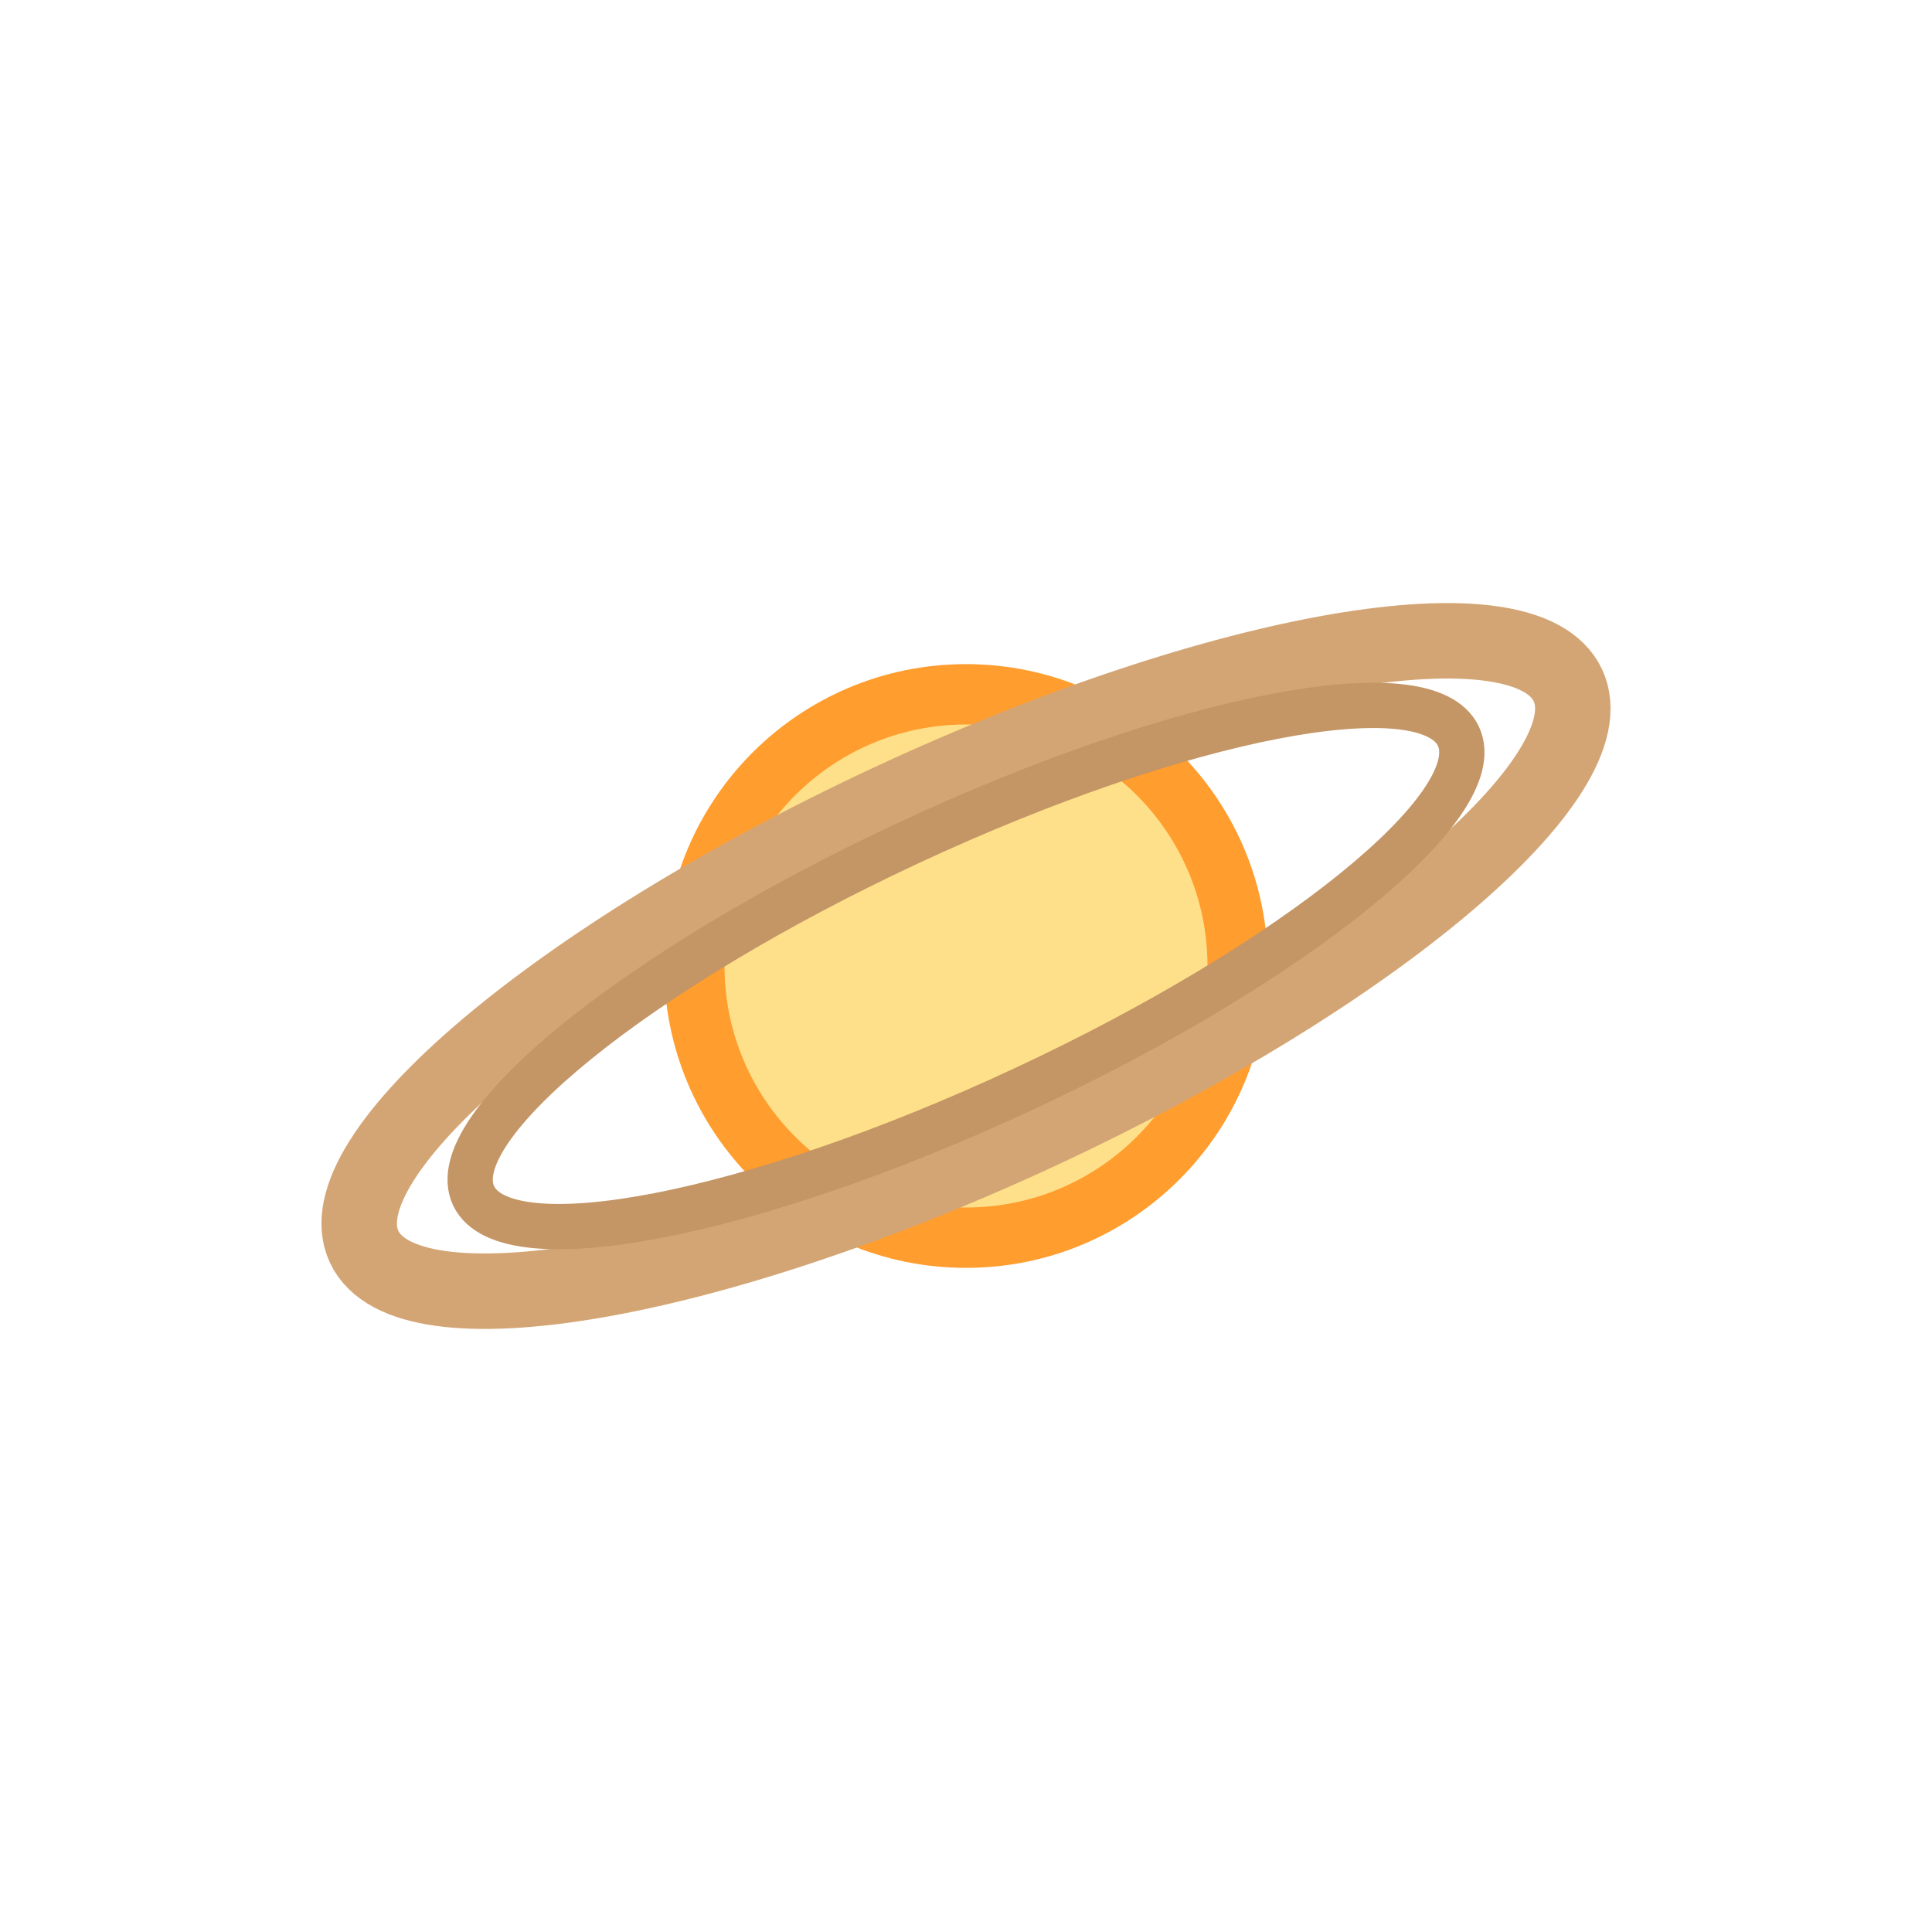
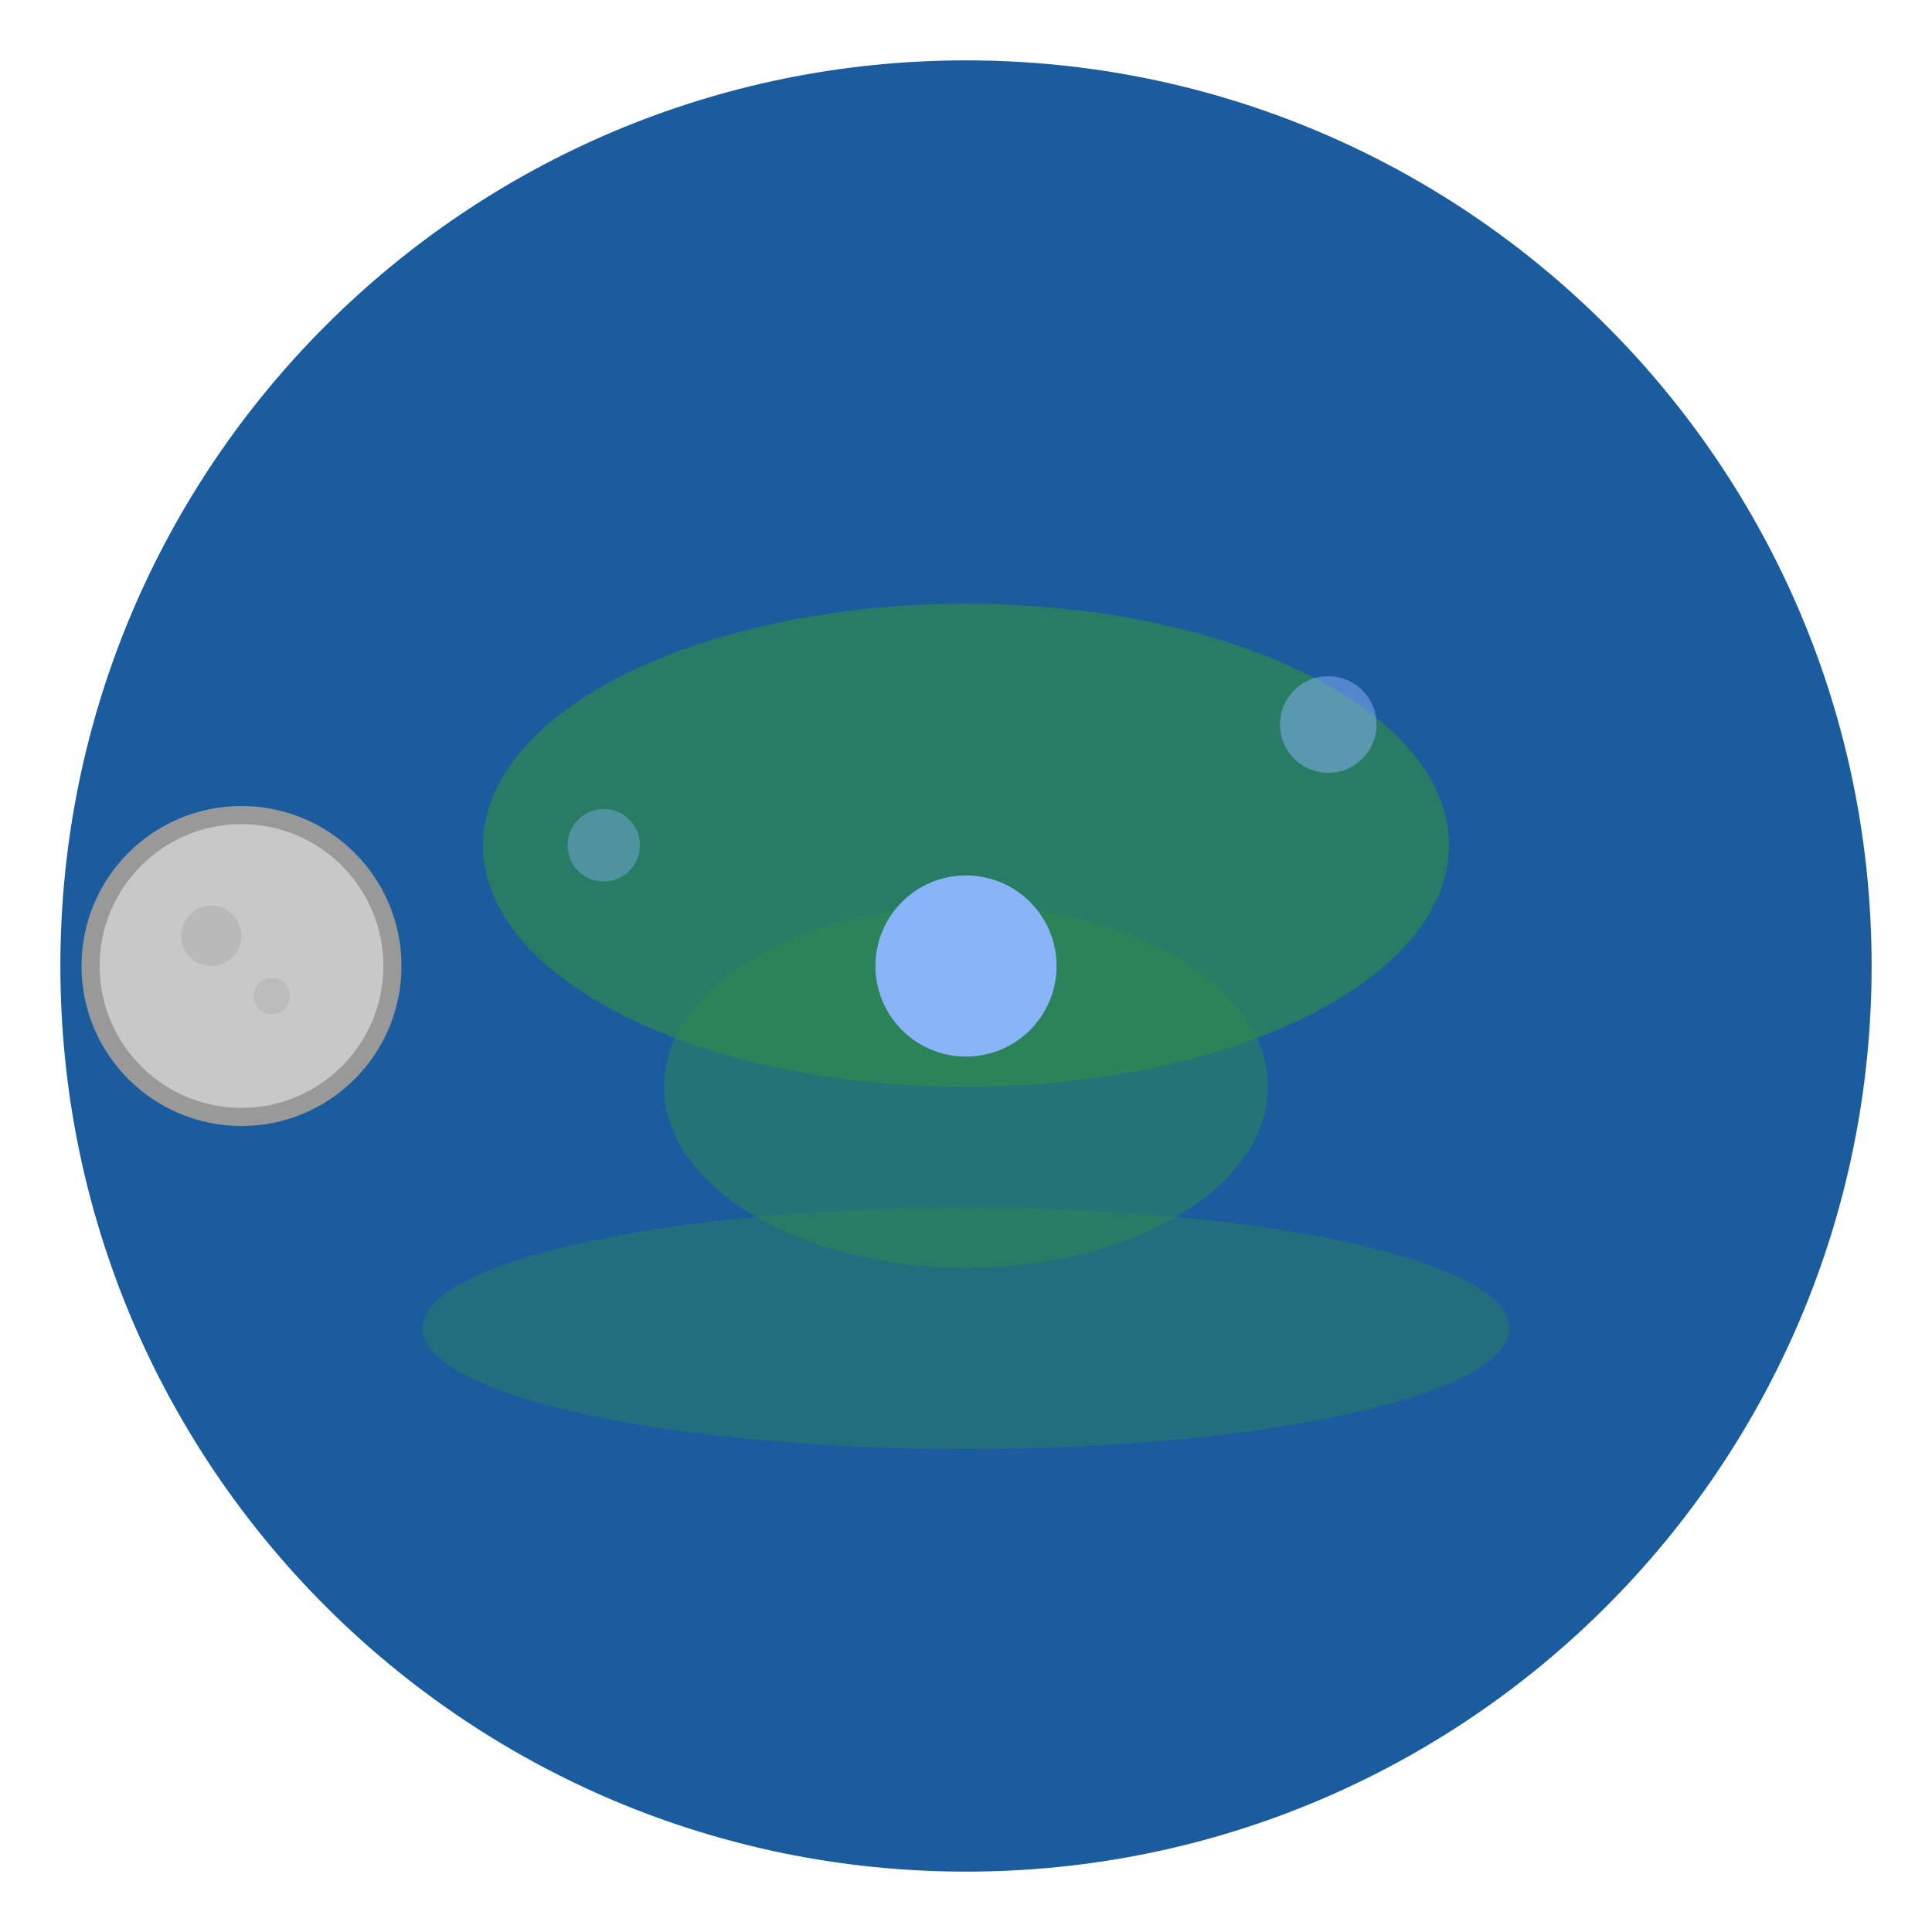
- <svg xmlns="http://www.w3.org/2000/svg" viewBox="0 0 64 64">
-   <circle cx="32" cy="32" r="10" fill="#ff9d2e" />
-   <circle cx="32" cy="32" r="8" fill="#ffe08a" />
-   <ellipse cx="32" cy="32" rx="22" ry="6" fill="none" stroke="#d4a574" stroke-width="2.5" transform="rotate(-25,32,32)" />
-   <ellipse cx="32" cy="32" rx="18" ry="4.5" fill="none" stroke="#c49565" stroke-width="1.5" transform="rotate(-25,32,32)" />
+ <svg xmlns="http://www.w3.org/2000/svg" viewBox="0 0 32 32">
+   <circle cx="16" cy="16" r="15" fill="#1a5c9e" />
+   <ellipse cx="16" cy="14" rx="8" ry="4" fill="#2d8a4e" opacity="0.7" />
+   <ellipse cx="16" cy="18" rx="5" ry="3" fill="#2d8a4e" opacity="0.5" />
+   <ellipse cx="16" cy="22" rx="9" ry="2" fill="#2d8a4e" opacity="0.4" />
+   <circle cx="16" cy="16" r="1.5" fill="#8ab4f8" />
+   <circle cx="22" cy="12" r="0.8" fill="#8ab4f8" opacity="0.5" />
+   <circle cx="10" cy="14" r="0.6" fill="#8ab4f8" opacity="0.4" />
+   <circle cx="4" cy="16" r="2.5" fill="#c8c8c8" />
+   <circle cx="4" cy="16" r="2.5" fill="none" stroke="#999" stroke-width="0.3" />
+   <circle cx="3.5" cy="15.5" r="0.5" fill="#aaa" opacity="0.5" />
+   <circle cx="4.5" cy="16.5" r="0.3" fill="#aaa" opacity="0.4" />
</svg>
